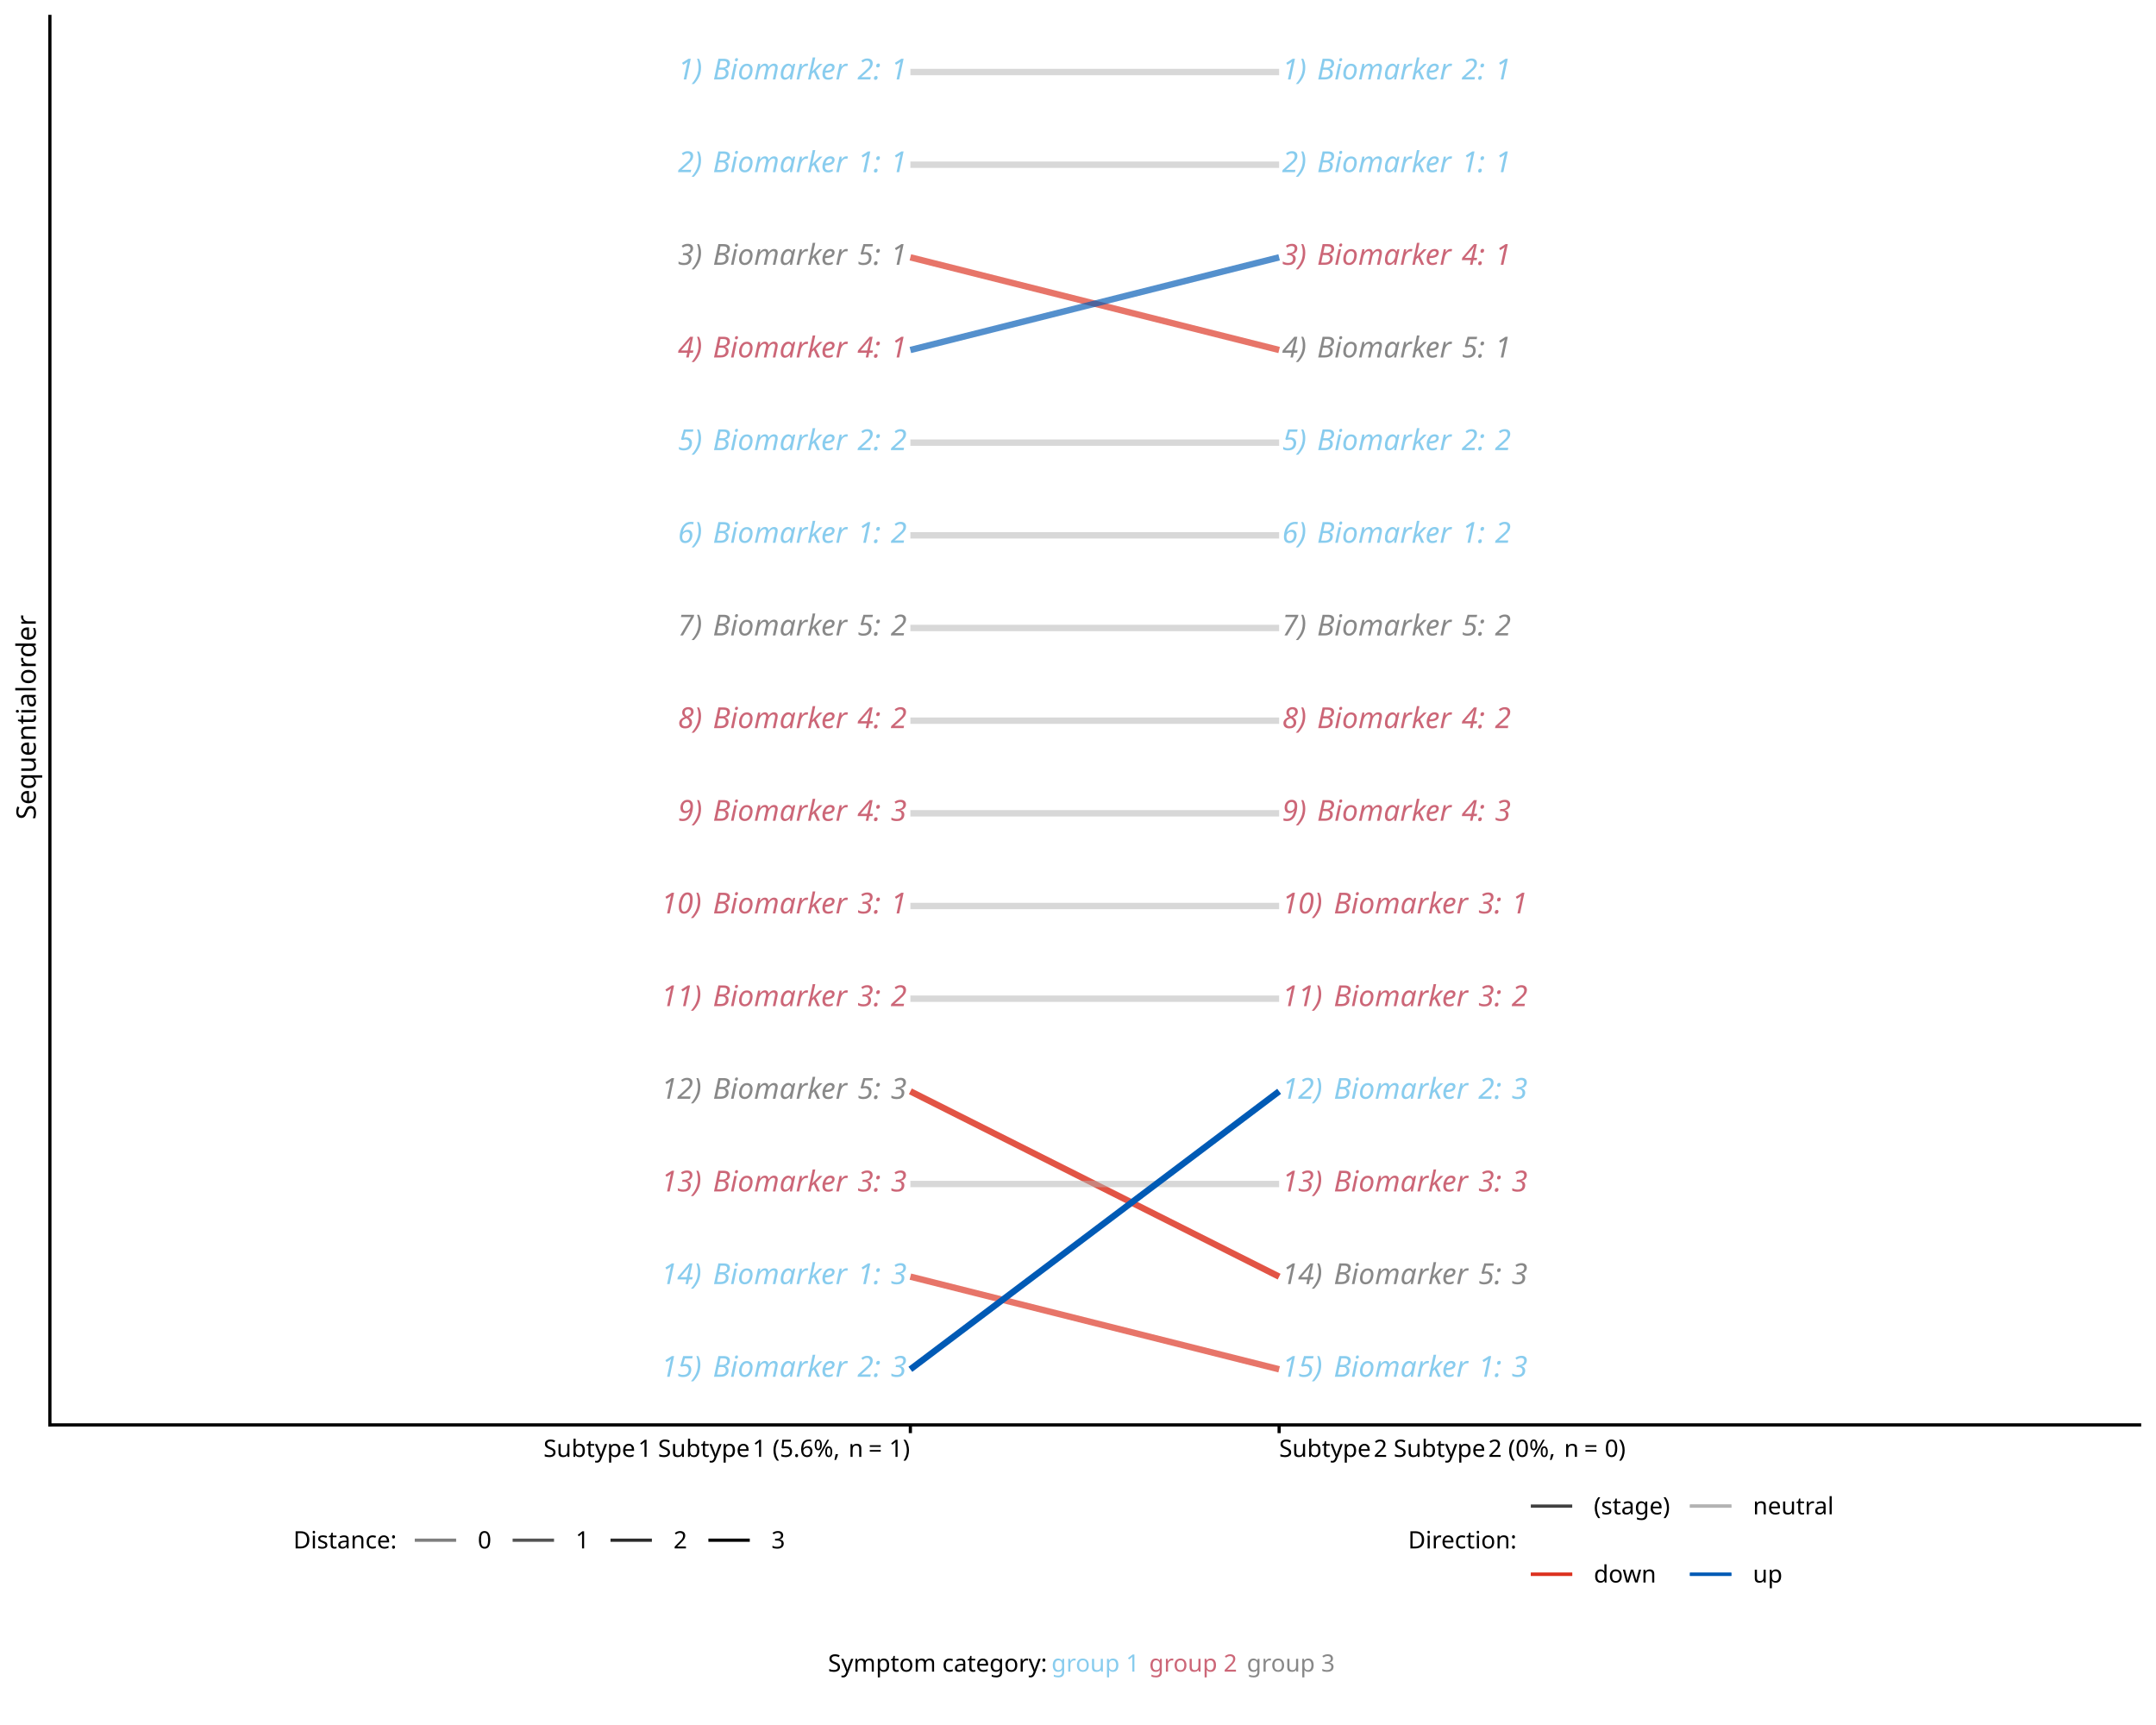
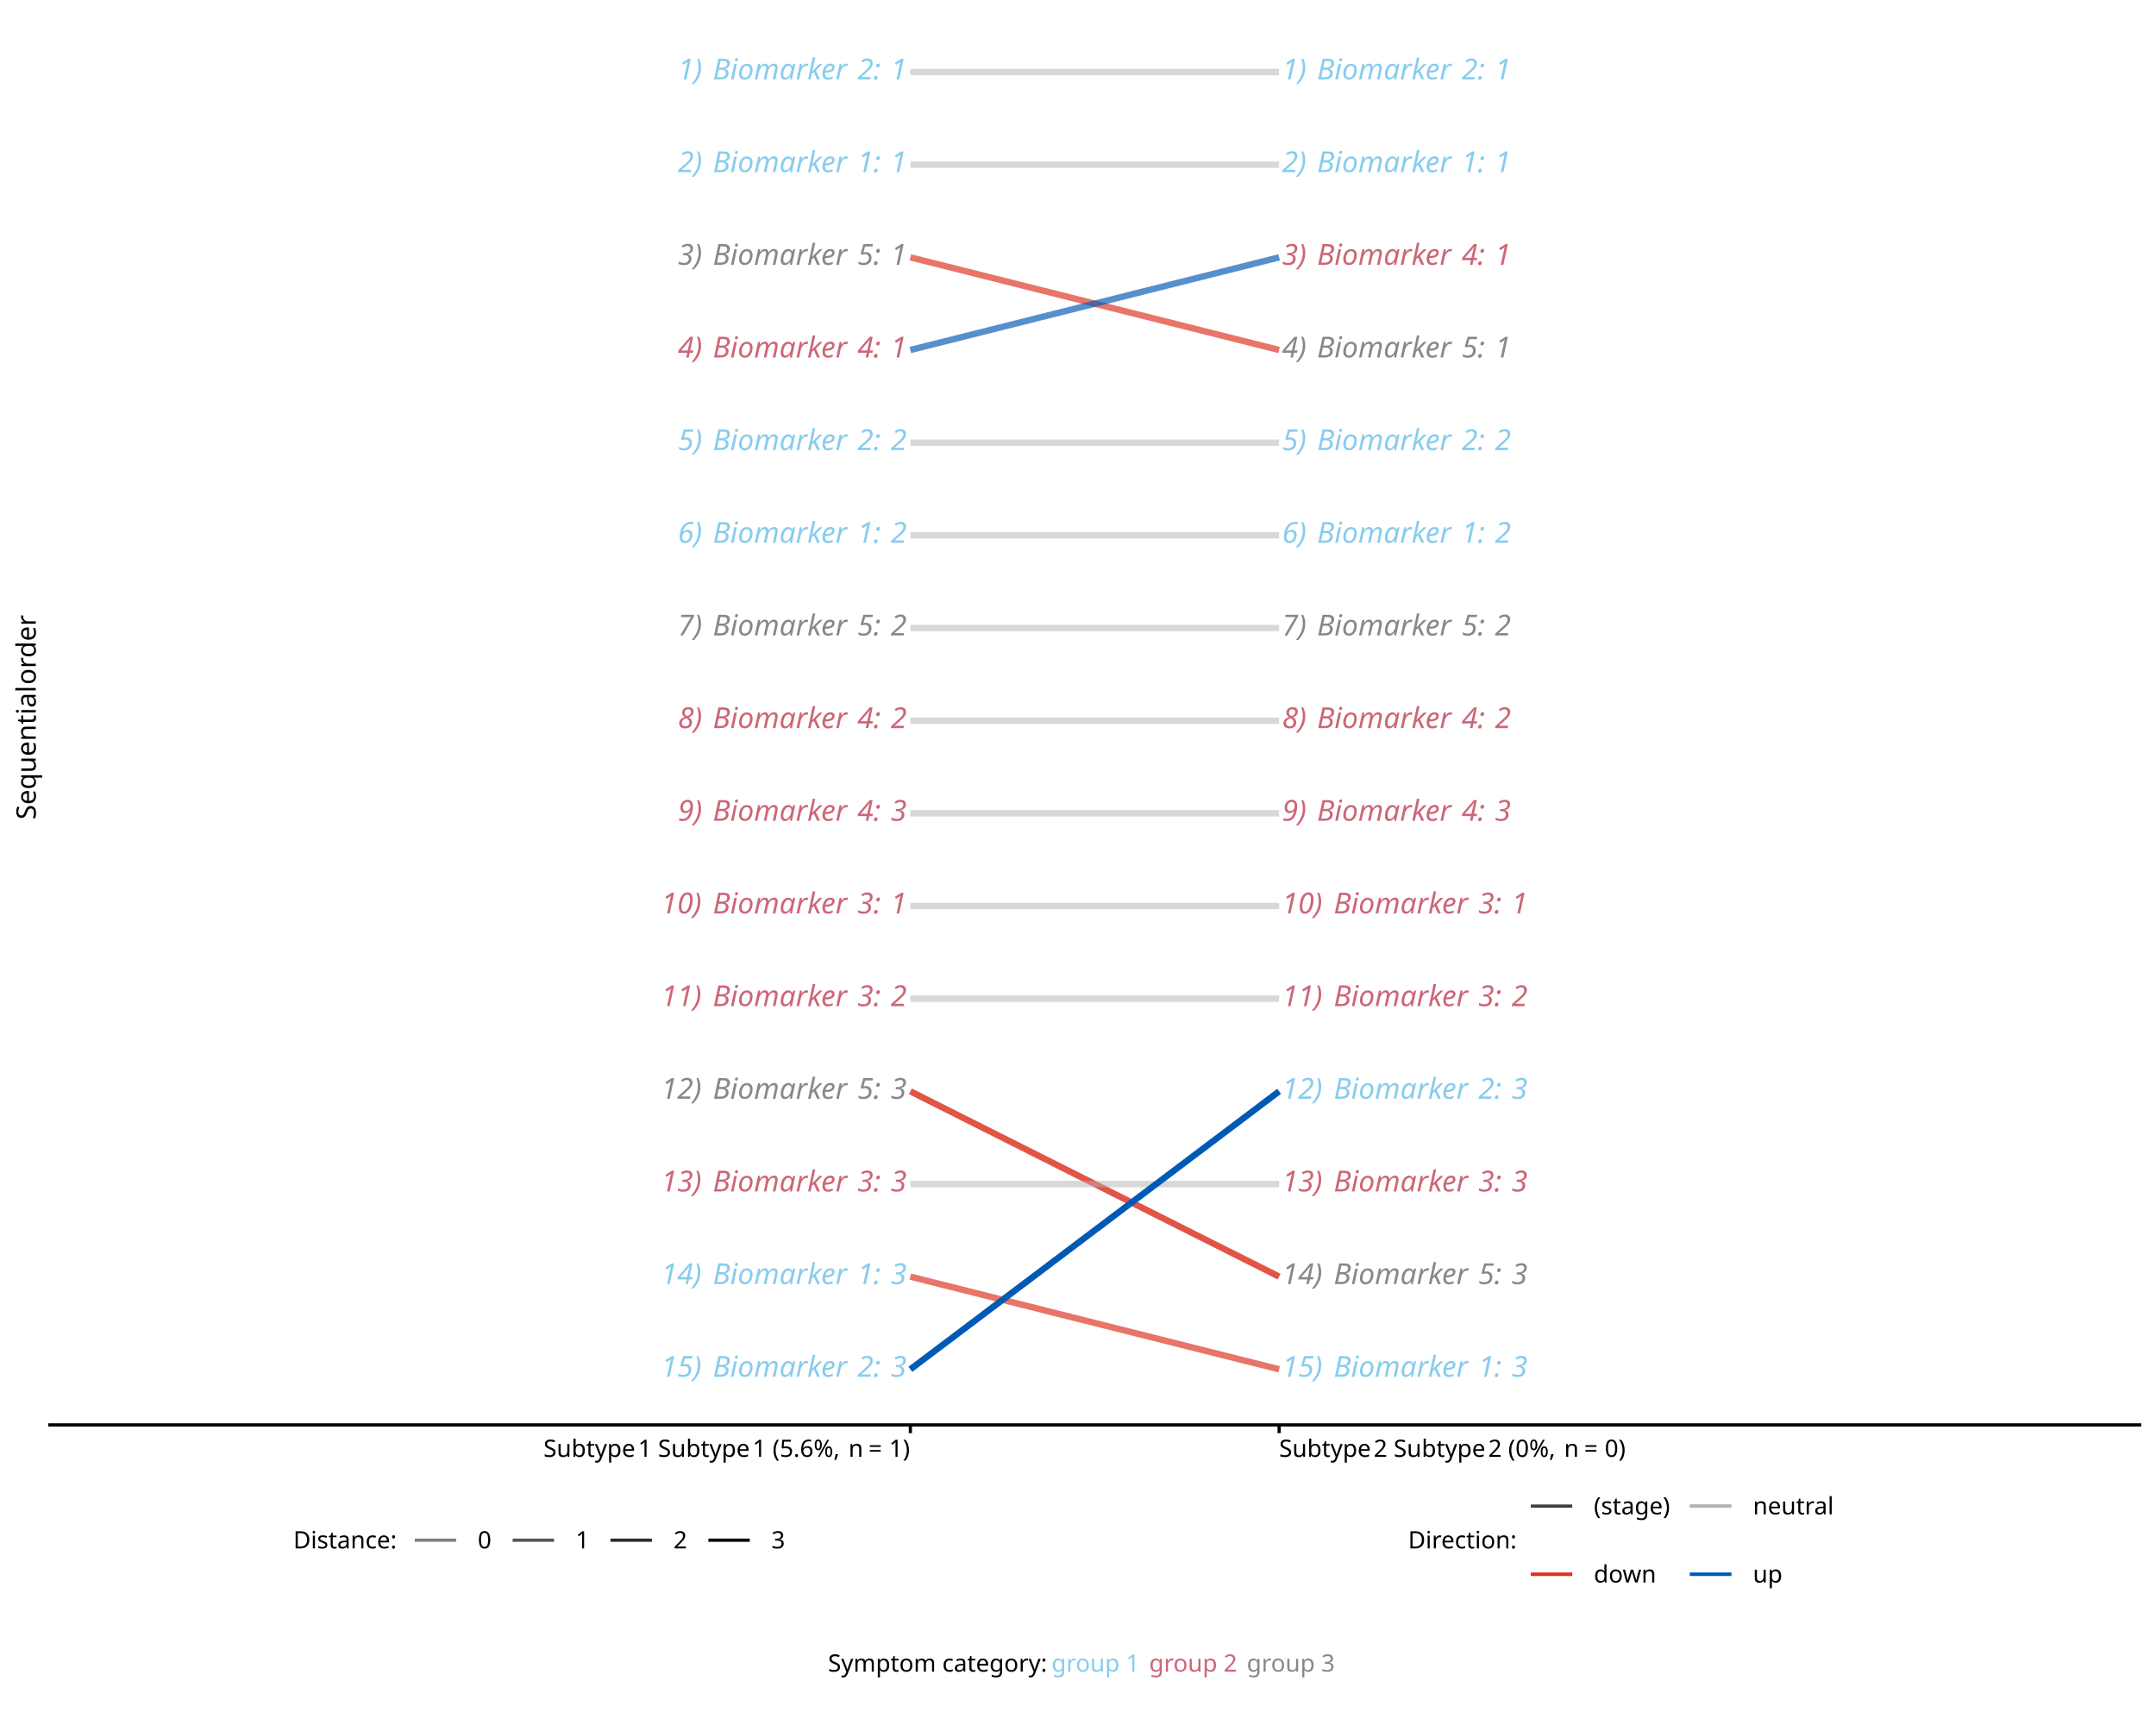
<svg xmlns="http://www.w3.org/2000/svg" class="svglite" data-engine-version="2.0" width="720.00pt" height="576.00pt" viewBox="0 0 720.00 576.00">
  <defs>
    <style type="text/css">
    .svglite line, .svglite polyline, .svglite polygon, .svglite path, .svglite rect, .svglite circle {
      fill: none;
      stroke: #000000;
      stroke-linecap: round;
      stroke-linejoin: round;
      stroke-miterlimit: 10.00;
    }
  </style>
  </defs>
  <rect width="100%" height="100%" style="stroke: none; fill: #FFFFFF;" />
  <defs>
    <clipPath id="cpMC4wMHw3MjAuMDB8MC4wMHw1NzYuMDA=">
      <rect x="0.00" y="0.00" width="720.00" height="576.00" />
    </clipPath>
  </defs>
  <g clip-path="url(#cpMC4wMHw3MjAuMDB8MC4wMHw1NzYuMDA=)">
</g>
  <defs>
    <clipPath id="cpMC4wMHw3MjAuMDB8MC4wMHw0OTMuNzE=">
      <rect x="0.00" y="0.00" width="720.00" height="493.71" />
    </clipPath>
  </defs>
  <g clip-path="url(#cpMC4wMHw3MjAuMDB8MC4wMHw0OTMuNzE=)">
</g>
  <g clip-path="url(#cpMC4wMHw3MjAuMDB8MC4wMHw1NzYuMDA=)">
</g>
  <g clip-path="url(#cpMC4wMHw3MjAuMDB8MC4wMHw0OTMuNzE=)">
    <rect x="0.00" y="-0" width="720.00" height="493.71" style="stroke-width: 1.07; stroke: #FFFFFF; fill: #FFFFFF;" />
  </g>
  <g clip-path="url(#cpMC4wMHw3MjAuMDB8MC4wMHw1NzYuMDA=)">
</g>
  <defs>
    <clipPath id="cpMTYuNjZ8NzE0LjUyfDUuNDh8NDc1Ljgw">
      <rect x="16.66" y="5.48" width="697.86" height="470.32" />
    </clipPath>
  </defs>
  <g clip-path="url(#cpMTYuNjZ8NzE0LjUyfDUuNDh8NDc1Ljgw)">
    <rect x="16.66" y="5.48" width="697.86" height="470.32" style="stroke-width: 1.07; stroke: none; fill: #FFFFFF;" />
    <text x="226.38" y="26.53" style="font-size: 9.67px; font-style: italic; fill: #88CCEE; font-family: sans;" textLength="8.60px" lengthAdjust="spacingAndGlyphs">1)</text>
    <text x="238.05" y="26.53" style="font-size: 9.67px; font-style: italic; fill: #88CCEE; font-family: sans;" textLength="44.09px" lengthAdjust="spacingAndGlyphs">Biomarker</text>
    <text x="286.34" y="26.53" style="font-size: 9.67px; font-style: italic; fill: #88CCEE; font-family: sans;" textLength="8.07px" lengthAdjust="spacingAndGlyphs">2:</text>
    <text x="297.46" y="26.53" style="font-size: 9.67px; font-style: italic; fill: #88CCEE; font-family: sans;" textLength="5.38px" lengthAdjust="spacingAndGlyphs">1</text>
    <text x="428.16" y="26.53" style="font-size: 9.67px; font-style: italic; fill: #88CCEE; font-family: sans;" textLength="8.60px" lengthAdjust="spacingAndGlyphs">1)</text>
    <text x="439.83" y="26.53" style="font-size: 9.67px; font-style: italic; fill: #88CCEE; font-family: sans;" textLength="44.09px" lengthAdjust="spacingAndGlyphs">Biomarker</text>
    <text x="488.12" y="26.53" style="font-size: 9.67px; font-style: italic; fill: #88CCEE; font-family: sans;" textLength="8.07px" lengthAdjust="spacingAndGlyphs">2:</text>
    <text x="499.24" y="26.53" style="font-size: 9.67px; font-style: italic; fill: #88CCEE; font-family: sans;" textLength="5.38px" lengthAdjust="spacingAndGlyphs">1</text>
    <text x="226.38" y="57.48" style="font-size: 9.67px; font-style: italic; fill: #88CCEE; font-family: sans;" textLength="8.60px" lengthAdjust="spacingAndGlyphs">2)</text>
    <text x="238.05" y="57.48" style="font-size: 9.67px; font-style: italic; fill: #88CCEE; font-family: sans;" textLength="44.09px" lengthAdjust="spacingAndGlyphs">Biomarker</text>
    <text x="286.34" y="57.48" style="font-size: 9.67px; font-style: italic; fill: #88CCEE; font-family: sans;" textLength="8.07px" lengthAdjust="spacingAndGlyphs">1:</text>
    <text x="297.46" y="57.48" style="font-size: 9.67px; font-style: italic; fill: #88CCEE; font-family: sans;" textLength="5.38px" lengthAdjust="spacingAndGlyphs">1</text>
    <text x="428.16" y="57.48" style="font-size: 9.67px; font-style: italic; fill: #88CCEE; font-family: sans;" textLength="8.60px" lengthAdjust="spacingAndGlyphs">2)</text>
    <text x="439.83" y="57.48" style="font-size: 9.67px; font-style: italic; fill: #88CCEE; font-family: sans;" textLength="44.09px" lengthAdjust="spacingAndGlyphs">Biomarker</text>
    <text x="488.12" y="57.48" style="font-size: 9.67px; font-style: italic; fill: #88CCEE; font-family: sans;" textLength="8.07px" lengthAdjust="spacingAndGlyphs">1:</text>
    <text x="499.24" y="57.48" style="font-size: 9.67px; font-style: italic; fill: #88CCEE; font-family: sans;" textLength="5.38px" lengthAdjust="spacingAndGlyphs">1</text>
    <text x="226.38" y="88.42" style="font-size: 9.67px; font-style: italic; fill: #888888; font-family: sans;" textLength="8.60px" lengthAdjust="spacingAndGlyphs">3)</text>
    <text x="238.05" y="88.42" style="font-size: 9.67px; font-style: italic; fill: #888888; font-family: sans;" textLength="44.09px" lengthAdjust="spacingAndGlyphs">Biomarker</text>
    <text x="286.34" y="88.42" style="font-size: 9.67px; font-style: italic; fill: #888888; font-family: sans;" textLength="8.07px" lengthAdjust="spacingAndGlyphs">5:</text>
    <text x="297.46" y="88.42" style="font-size: 9.67px; font-style: italic; fill: #888888; font-family: sans;" textLength="5.38px" lengthAdjust="spacingAndGlyphs">1</text>
    <text x="428.16" y="119.36" style="font-size: 9.67px; font-style: italic; fill: #888888; font-family: sans;" textLength="8.60px" lengthAdjust="spacingAndGlyphs">4)</text>
    <text x="439.83" y="119.36" style="font-size: 9.67px; font-style: italic; fill: #888888; font-family: sans;" textLength="44.09px" lengthAdjust="spacingAndGlyphs">Biomarker</text>
    <text x="488.12" y="119.36" style="font-size: 9.67px; font-style: italic; fill: #888888; font-family: sans;" textLength="8.07px" lengthAdjust="spacingAndGlyphs">5:</text>
    <text x="499.24" y="119.36" style="font-size: 9.67px; font-style: italic; fill: #888888; font-family: sans;" textLength="5.38px" lengthAdjust="spacingAndGlyphs">1</text>
    <text x="226.38" y="119.36" style="font-size: 9.67px; font-style: italic; fill: #CC6677; font-family: sans;" textLength="8.60px" lengthAdjust="spacingAndGlyphs">4)</text>
    <text x="238.05" y="119.36" style="font-size: 9.67px; font-style: italic; fill: #CC6677; font-family: sans;" textLength="44.09px" lengthAdjust="spacingAndGlyphs">Biomarker</text>
    <text x="286.34" y="119.36" style="font-size: 9.67px; font-style: italic; fill: #CC6677; font-family: sans;" textLength="8.07px" lengthAdjust="spacingAndGlyphs">4:</text>
    <text x="297.46" y="119.36" style="font-size: 9.67px; font-style: italic; fill: #CC6677; font-family: sans;" textLength="5.38px" lengthAdjust="spacingAndGlyphs">1</text>
    <text x="428.16" y="88.42" style="font-size: 9.67px; font-style: italic; fill: #CC6677; font-family: sans;" textLength="8.60px" lengthAdjust="spacingAndGlyphs">3)</text>
    <text x="439.83" y="88.42" style="font-size: 9.67px; font-style: italic; fill: #CC6677; font-family: sans;" textLength="44.09px" lengthAdjust="spacingAndGlyphs">Biomarker</text>
    <text x="488.12" y="88.42" style="font-size: 9.67px; font-style: italic; fill: #CC6677; font-family: sans;" textLength="8.07px" lengthAdjust="spacingAndGlyphs">4:</text>
    <text x="499.24" y="88.42" style="font-size: 9.67px; font-style: italic; fill: #CC6677; font-family: sans;" textLength="5.38px" lengthAdjust="spacingAndGlyphs">1</text>
    <text x="226.38" y="150.30" style="font-size: 9.67px; font-style: italic; fill: #88CCEE; font-family: sans;" textLength="8.60px" lengthAdjust="spacingAndGlyphs">5)</text>
    <text x="238.05" y="150.30" style="font-size: 9.67px; font-style: italic; fill: #88CCEE; font-family: sans;" textLength="44.09px" lengthAdjust="spacingAndGlyphs">Biomarker</text>
    <text x="286.34" y="150.30" style="font-size: 9.67px; font-style: italic; fill: #88CCEE; font-family: sans;" textLength="8.07px" lengthAdjust="spacingAndGlyphs">2:</text>
    <text x="297.46" y="150.30" style="font-size: 9.67px; font-style: italic; fill: #88CCEE; font-family: sans;" textLength="5.38px" lengthAdjust="spacingAndGlyphs">2</text>
    <text x="428.16" y="150.30" style="font-size: 9.67px; font-style: italic; fill: #88CCEE; font-family: sans;" textLength="8.60px" lengthAdjust="spacingAndGlyphs">5)</text>
    <text x="439.83" y="150.30" style="font-size: 9.67px; font-style: italic; fill: #88CCEE; font-family: sans;" textLength="44.09px" lengthAdjust="spacingAndGlyphs">Biomarker</text>
    <text x="488.12" y="150.30" style="font-size: 9.67px; font-style: italic; fill: #88CCEE; font-family: sans;" textLength="8.07px" lengthAdjust="spacingAndGlyphs">2:</text>
    <text x="499.24" y="150.30" style="font-size: 9.67px; font-style: italic; fill: #88CCEE; font-family: sans;" textLength="5.38px" lengthAdjust="spacingAndGlyphs">2</text>
    <text x="226.38" y="181.25" style="font-size: 9.67px; font-style: italic; fill: #88CCEE; font-family: sans;" textLength="8.60px" lengthAdjust="spacingAndGlyphs">6)</text>
    <text x="238.05" y="181.25" style="font-size: 9.67px; font-style: italic; fill: #88CCEE; font-family: sans;" textLength="44.09px" lengthAdjust="spacingAndGlyphs">Biomarker</text>
    <text x="286.34" y="181.25" style="font-size: 9.67px; font-style: italic; fill: #88CCEE; font-family: sans;" textLength="8.07px" lengthAdjust="spacingAndGlyphs">1:</text>
    <text x="297.46" y="181.25" style="font-size: 9.67px; font-style: italic; fill: #88CCEE; font-family: sans;" textLength="5.38px" lengthAdjust="spacingAndGlyphs">2</text>
    <text x="428.16" y="181.25" style="font-size: 9.67px; font-style: italic; fill: #88CCEE; font-family: sans;" textLength="8.60px" lengthAdjust="spacingAndGlyphs">6)</text>
    <text x="439.83" y="181.25" style="font-size: 9.67px; font-style: italic; fill: #88CCEE; font-family: sans;" textLength="44.09px" lengthAdjust="spacingAndGlyphs">Biomarker</text>
    <text x="488.12" y="181.25" style="font-size: 9.67px; font-style: italic; fill: #88CCEE; font-family: sans;" textLength="8.07px" lengthAdjust="spacingAndGlyphs">1:</text>
    <text x="499.24" y="181.25" style="font-size: 9.67px; font-style: italic; fill: #88CCEE; font-family: sans;" textLength="5.38px" lengthAdjust="spacingAndGlyphs">2</text>
    <text x="226.38" y="212.19" style="font-size: 9.67px; font-style: italic; fill: #888888; font-family: sans;" textLength="8.60px" lengthAdjust="spacingAndGlyphs">7)</text>
    <text x="238.05" y="212.19" style="font-size: 9.67px; font-style: italic; fill: #888888; font-family: sans;" textLength="44.09px" lengthAdjust="spacingAndGlyphs">Biomarker</text>
    <text x="286.34" y="212.19" style="font-size: 9.67px; font-style: italic; fill: #888888; font-family: sans;" textLength="8.07px" lengthAdjust="spacingAndGlyphs">5:</text>
    <text x="297.46" y="212.19" style="font-size: 9.67px; font-style: italic; fill: #888888; font-family: sans;" textLength="5.38px" lengthAdjust="spacingAndGlyphs">2</text>
    <text x="428.16" y="212.19" style="font-size: 9.67px; font-style: italic; fill: #888888; font-family: sans;" textLength="8.60px" lengthAdjust="spacingAndGlyphs">7)</text>
    <text x="439.83" y="212.19" style="font-size: 9.67px; font-style: italic; fill: #888888; font-family: sans;" textLength="44.09px" lengthAdjust="spacingAndGlyphs">Biomarker</text>
    <text x="488.12" y="212.19" style="font-size: 9.67px; font-style: italic; fill: #888888; font-family: sans;" textLength="8.07px" lengthAdjust="spacingAndGlyphs">5:</text>
    <text x="499.24" y="212.19" style="font-size: 9.67px; font-style: italic; fill: #888888; font-family: sans;" textLength="5.38px" lengthAdjust="spacingAndGlyphs">2</text>
    <text x="226.38" y="243.13" style="font-size: 9.67px; font-style: italic; fill: #CC6677; font-family: sans;" textLength="8.60px" lengthAdjust="spacingAndGlyphs">8)</text>
    <text x="238.05" y="243.13" style="font-size: 9.67px; font-style: italic; fill: #CC6677; font-family: sans;" textLength="44.09px" lengthAdjust="spacingAndGlyphs">Biomarker</text>
    <text x="286.34" y="243.13" style="font-size: 9.67px; font-style: italic; fill: #CC6677; font-family: sans;" textLength="8.07px" lengthAdjust="spacingAndGlyphs">4:</text>
    <text x="297.46" y="243.13" style="font-size: 9.67px; font-style: italic; fill: #CC6677; font-family: sans;" textLength="5.38px" lengthAdjust="spacingAndGlyphs">2</text>
    <text x="428.16" y="243.13" style="font-size: 9.67px; font-style: italic; fill: #CC6677; font-family: sans;" textLength="8.60px" lengthAdjust="spacingAndGlyphs">8)</text>
    <text x="439.83" y="243.13" style="font-size: 9.67px; font-style: italic; fill: #CC6677; font-family: sans;" textLength="44.09px" lengthAdjust="spacingAndGlyphs">Biomarker</text>
    <text x="488.12" y="243.13" style="font-size: 9.67px; font-style: italic; fill: #CC6677; font-family: sans;" textLength="8.07px" lengthAdjust="spacingAndGlyphs">4:</text>
    <text x="499.24" y="243.13" style="font-size: 9.67px; font-style: italic; fill: #CC6677; font-family: sans;" textLength="5.38px" lengthAdjust="spacingAndGlyphs">2</text>
    <text x="226.38" y="274.07" style="font-size: 9.67px; font-style: italic; fill: #CC6677; font-family: sans;" textLength="8.60px" lengthAdjust="spacingAndGlyphs">9)</text>
    <text x="238.05" y="274.07" style="font-size: 9.67px; font-style: italic; fill: #CC6677; font-family: sans;" textLength="44.09px" lengthAdjust="spacingAndGlyphs">Biomarker</text>
    <text x="286.34" y="274.07" style="font-size: 9.67px; font-style: italic; fill: #CC6677; font-family: sans;" textLength="8.07px" lengthAdjust="spacingAndGlyphs">4:</text>
    <text x="297.46" y="274.07" style="font-size: 9.67px; font-style: italic; fill: #CC6677; font-family: sans;" textLength="5.38px" lengthAdjust="spacingAndGlyphs">3</text>
    <text x="428.16" y="274.07" style="font-size: 9.67px; font-style: italic; fill: #CC6677; font-family: sans;" textLength="8.60px" lengthAdjust="spacingAndGlyphs">9)</text>
    <text x="439.83" y="274.07" style="font-size: 9.67px; font-style: italic; fill: #CC6677; font-family: sans;" textLength="44.09px" lengthAdjust="spacingAndGlyphs">Biomarker</text>
    <text x="488.12" y="274.07" style="font-size: 9.67px; font-style: italic; fill: #CC6677; font-family: sans;" textLength="8.07px" lengthAdjust="spacingAndGlyphs">4:</text>
    <text x="499.24" y="274.07" style="font-size: 9.67px; font-style: italic; fill: #CC6677; font-family: sans;" textLength="5.38px" lengthAdjust="spacingAndGlyphs">3</text>
    <text x="220.82" y="305.01" style="font-size: 9.67px; font-style: italic; fill: #CC6677; font-family: sans;" textLength="13.98px" lengthAdjust="spacingAndGlyphs">10)</text>
    <text x="238.05" y="305.01" style="font-size: 9.67px; font-style: italic; fill: #CC6677; font-family: sans;" textLength="44.09px" lengthAdjust="spacingAndGlyphs">Biomarker</text>
    <text x="286.34" y="305.01" style="font-size: 9.67px; font-style: italic; fill: #CC6677; font-family: sans;" textLength="8.07px" lengthAdjust="spacingAndGlyphs">3:</text>
    <text x="297.46" y="305.01" style="font-size: 9.67px; font-style: italic; fill: #CC6677; font-family: sans;" textLength="5.38px" lengthAdjust="spacingAndGlyphs">1</text>
    <text x="428.16" y="305.01" style="font-size: 9.67px; font-style: italic; fill: #CC6677; font-family: sans;" textLength="13.98px" lengthAdjust="spacingAndGlyphs">10)</text>
    <text x="445.39" y="305.01" style="font-size: 9.67px; font-style: italic; fill: #CC6677; font-family: sans;" textLength="44.09px" lengthAdjust="spacingAndGlyphs">Biomarker</text>
    <text x="493.68" y="305.01" style="font-size: 9.67px; font-style: italic; fill: #CC6677; font-family: sans;" textLength="8.07px" lengthAdjust="spacingAndGlyphs">3:</text>
    <text x="504.80" y="305.01" style="font-size: 9.67px; font-style: italic; fill: #CC6677; font-family: sans;" textLength="5.38px" lengthAdjust="spacingAndGlyphs">1</text>
    <text x="220.82" y="335.96" style="font-size: 9.67px; font-style: italic; fill: #CC6677; font-family: sans;" textLength="13.98px" lengthAdjust="spacingAndGlyphs">11)</text>
    <text x="238.05" y="335.96" style="font-size: 9.67px; font-style: italic; fill: #CC6677; font-family: sans;" textLength="44.09px" lengthAdjust="spacingAndGlyphs">Biomarker</text>
    <text x="286.34" y="335.96" style="font-size: 9.67px; font-style: italic; fill: #CC6677; font-family: sans;" textLength="8.07px" lengthAdjust="spacingAndGlyphs">3:</text>
    <text x="297.46" y="335.96" style="font-size: 9.67px; font-style: italic; fill: #CC6677; font-family: sans;" textLength="5.38px" lengthAdjust="spacingAndGlyphs">2</text>
    <text x="428.16" y="335.96" style="font-size: 9.67px; font-style: italic; fill: #CC6677; font-family: sans;" textLength="13.98px" lengthAdjust="spacingAndGlyphs">11)</text>
    <text x="445.39" y="335.96" style="font-size: 9.67px; font-style: italic; fill: #CC6677; font-family: sans;" textLength="44.09px" lengthAdjust="spacingAndGlyphs">Biomarker</text>
    <text x="493.68" y="335.96" style="font-size: 9.67px; font-style: italic; fill: #CC6677; font-family: sans;" textLength="8.07px" lengthAdjust="spacingAndGlyphs">3:</text>
    <text x="504.80" y="335.96" style="font-size: 9.67px; font-style: italic; fill: #CC6677; font-family: sans;" textLength="5.38px" lengthAdjust="spacingAndGlyphs">2</text>
    <text x="220.82" y="366.90" style="font-size: 9.67px; font-style: italic; fill: #888888; font-family: sans;" textLength="13.98px" lengthAdjust="spacingAndGlyphs">12)</text>
    <text x="238.05" y="366.90" style="font-size: 9.67px; font-style: italic; fill: #888888; font-family: sans;" textLength="44.09px" lengthAdjust="spacingAndGlyphs">Biomarker</text>
    <text x="286.34" y="366.90" style="font-size: 9.67px; font-style: italic; fill: #888888; font-family: sans;" textLength="8.07px" lengthAdjust="spacingAndGlyphs">5:</text>
    <text x="297.46" y="366.90" style="font-size: 9.67px; font-style: italic; fill: #888888; font-family: sans;" textLength="5.38px" lengthAdjust="spacingAndGlyphs">3</text>
    <text x="428.16" y="428.78" style="font-size: 9.67px; font-style: italic; fill: #888888; font-family: sans;" textLength="13.98px" lengthAdjust="spacingAndGlyphs">14)</text>
    <text x="445.39" y="428.78" style="font-size: 9.67px; font-style: italic; fill: #888888; font-family: sans;" textLength="44.09px" lengthAdjust="spacingAndGlyphs">Biomarker</text>
    <text x="493.68" y="428.78" style="font-size: 9.67px; font-style: italic; fill: #888888; font-family: sans;" textLength="8.07px" lengthAdjust="spacingAndGlyphs">5:</text>
    <text x="504.80" y="428.78" style="font-size: 9.67px; font-style: italic; fill: #888888; font-family: sans;" textLength="5.38px" lengthAdjust="spacingAndGlyphs">3</text>
    <text x="220.82" y="397.84" style="font-size: 9.67px; font-style: italic; fill: #CC6677; font-family: sans;" textLength="13.98px" lengthAdjust="spacingAndGlyphs">13)</text>
    <text x="238.05" y="397.84" style="font-size: 9.67px; font-style: italic; fill: #CC6677; font-family: sans;" textLength="44.09px" lengthAdjust="spacingAndGlyphs">Biomarker</text>
    <text x="286.34" y="397.84" style="font-size: 9.67px; font-style: italic; fill: #CC6677; font-family: sans;" textLength="8.07px" lengthAdjust="spacingAndGlyphs">3:</text>
    <text x="297.46" y="397.84" style="font-size: 9.67px; font-style: italic; fill: #CC6677; font-family: sans;" textLength="5.38px" lengthAdjust="spacingAndGlyphs">3</text>
    <text x="428.16" y="397.84" style="font-size: 9.67px; font-style: italic; fill: #CC6677; font-family: sans;" textLength="13.98px" lengthAdjust="spacingAndGlyphs">13)</text>
    <text x="445.39" y="397.84" style="font-size: 9.67px; font-style: italic; fill: #CC6677; font-family: sans;" textLength="44.09px" lengthAdjust="spacingAndGlyphs">Biomarker</text>
    <text x="493.68" y="397.84" style="font-size: 9.67px; font-style: italic; fill: #CC6677; font-family: sans;" textLength="8.07px" lengthAdjust="spacingAndGlyphs">3:</text>
    <text x="504.80" y="397.84" style="font-size: 9.67px; font-style: italic; fill: #CC6677; font-family: sans;" textLength="5.38px" lengthAdjust="spacingAndGlyphs">3</text>
    <text x="220.82" y="428.78" style="font-size: 9.67px; font-style: italic; fill: #88CCEE; font-family: sans;" textLength="13.98px" lengthAdjust="spacingAndGlyphs">14)</text>
    <text x="238.05" y="428.78" style="font-size: 9.67px; font-style: italic; fill: #88CCEE; font-family: sans;" textLength="44.09px" lengthAdjust="spacingAndGlyphs">Biomarker</text>
    <text x="286.34" y="428.78" style="font-size: 9.67px; font-style: italic; fill: #88CCEE; font-family: sans;" textLength="8.07px" lengthAdjust="spacingAndGlyphs">1:</text>
    <text x="297.46" y="428.78" style="font-size: 9.67px; font-style: italic; fill: #88CCEE; font-family: sans;" textLength="5.38px" lengthAdjust="spacingAndGlyphs">3</text>
    <text x="428.16" y="459.72" style="font-size: 9.67px; font-style: italic; fill: #88CCEE; font-family: sans;" textLength="13.98px" lengthAdjust="spacingAndGlyphs">15)</text>
    <text x="445.39" y="459.72" style="font-size: 9.67px; font-style: italic; fill: #88CCEE; font-family: sans;" textLength="44.09px" lengthAdjust="spacingAndGlyphs">Biomarker</text>
    <text x="493.68" y="459.72" style="font-size: 9.67px; font-style: italic; fill: #88CCEE; font-family: sans;" textLength="8.07px" lengthAdjust="spacingAndGlyphs">1:</text>
    <text x="504.80" y="459.72" style="font-size: 9.67px; font-style: italic; fill: #88CCEE; font-family: sans;" textLength="5.38px" lengthAdjust="spacingAndGlyphs">3</text>
    <text x="220.82" y="459.72" style="font-size: 9.67px; font-style: italic; fill: #88CCEE; font-family: sans;" textLength="13.98px" lengthAdjust="spacingAndGlyphs">15)</text>
    <text x="238.05" y="459.72" style="font-size: 9.67px; font-style: italic; fill: #88CCEE; font-family: sans;" textLength="44.09px" lengthAdjust="spacingAndGlyphs">Biomarker</text>
    <text x="286.34" y="459.72" style="font-size: 9.67px; font-style: italic; fill: #88CCEE; font-family: sans;" textLength="8.07px" lengthAdjust="spacingAndGlyphs">2:</text>
    <text x="297.46" y="459.72" style="font-size: 9.67px; font-style: italic; fill: #88CCEE; font-family: sans;" textLength="5.38px" lengthAdjust="spacingAndGlyphs">3</text>
    <text x="428.16" y="366.90" style="font-size: 9.67px; font-style: italic; fill: #88CCEE; font-family: sans;" textLength="13.98px" lengthAdjust="spacingAndGlyphs">12)</text>
    <text x="445.39" y="366.90" style="font-size: 9.67px; font-style: italic; fill: #88CCEE; font-family: sans;" textLength="44.09px" lengthAdjust="spacingAndGlyphs">Biomarker</text>
    <text x="493.68" y="366.90" style="font-size: 9.67px; font-style: italic; fill: #88CCEE; font-family: sans;" textLength="8.07px" lengthAdjust="spacingAndGlyphs">2:</text>
    <text x="504.80" y="366.90" style="font-size: 9.67px; font-style: italic; fill: #88CCEE; font-family: sans;" textLength="5.38px" lengthAdjust="spacingAndGlyphs">3</text>
    <polyline points="304.02,24.04 427.17,24.04 " style="stroke-width: 2.13; stroke: #B3B3B3; stroke-opacity: 0.50; stroke-linecap: butt;" />
    <polyline points="304.02,54.99 427.17,54.99 " style="stroke-width: 2.13; stroke: #B3B3B3; stroke-opacity: 0.50; stroke-linecap: butt;" />
    <polyline points="304.02,85.93 427.17,116.87 " style="stroke-width: 2.13; stroke: #DC3220; stroke-opacity: 0.67; stroke-linecap: butt;" />
    <polyline points="304.02,116.87 427.17,85.93 " style="stroke-width: 2.13; stroke: #005AB5; stroke-opacity: 0.67; stroke-linecap: butt;" />
    <polyline points="304.02,147.81 427.17,147.81 " style="stroke-width: 2.13; stroke: #B3B3B3; stroke-opacity: 0.50; stroke-linecap: butt;" />
    <polyline points="304.02,178.76 427.17,178.76 " style="stroke-width: 2.13; stroke: #B3B3B3; stroke-opacity: 0.50; stroke-linecap: butt;" />
    <polyline points="304.02,209.70 427.17,209.70 " style="stroke-width: 2.13; stroke: #B3B3B3; stroke-opacity: 0.50; stroke-linecap: butt;" />
    <polyline points="304.02,240.64 427.17,240.64 " style="stroke-width: 2.13; stroke: #B3B3B3; stroke-opacity: 0.50; stroke-linecap: butt;" />
    <polyline points="304.02,271.58 427.17,271.58 " style="stroke-width: 2.13; stroke: #B3B3B3; stroke-opacity: 0.50; stroke-linecap: butt;" />
    <polyline points="304.02,302.52 427.17,302.52 " style="stroke-width: 2.13; stroke: #B3B3B3; stroke-opacity: 0.50; stroke-linecap: butt;" />
    <polyline points="304.02,333.47 427.17,333.47 " style="stroke-width: 2.13; stroke: #B3B3B3; stroke-opacity: 0.50; stroke-linecap: butt;" />
    <polyline points="304.02,364.41 427.17,426.29 " style="stroke-width: 2.13; stroke: #DC3220; stroke-opacity: 0.83; stroke-linecap: butt;" />
    <polyline points="304.02,395.35 427.17,395.35 " style="stroke-width: 2.13; stroke: #B3B3B3; stroke-opacity: 0.50; stroke-linecap: butt;" />
    <polyline points="304.02,426.29 427.17,457.23 " style="stroke-width: 2.13; stroke: #DC3220; stroke-opacity: 0.67; stroke-linecap: butt;" />
    <polyline points="304.02,457.23 427.17,364.41 " style="stroke-width: 2.13; stroke: #005AB5; stroke-linecap: butt;" />
  </g>
  <g clip-path="url(#cpMC4wMHw3MjAuMDB8MC4wMHw1NzYuMDA=)">
-     <polyline points="16.66,475.80 16.66,5.48 " style="stroke-width: 1.07; stroke-linecap: square;" />
    <polyline points="16.66,475.80 714.52,475.80 " style="stroke-width: 1.07; stroke-linecap: square;" />
    <polyline points="304.02,478.54 304.02,475.80 " style="stroke-width: 1.07; stroke-linecap: butt;" />
    <polyline points="427.17,478.54 427.17,475.80 " style="stroke-width: 1.07; stroke-linecap: butt;" />
    <text x="181.50" y="486.47" style="font-size: 8.00px; font-family: sans;" textLength="29.36px" lengthAdjust="spacingAndGlyphs">Subtype</text>
    <text x="213.07" y="486.47" style="font-size: 8.00px; font-family: sans;" textLength="4.45px" lengthAdjust="spacingAndGlyphs">1</text>
    <text x="219.74" y="486.47" style="font-size: 8.00px; font-family: sans;" textLength="29.36px" lengthAdjust="spacingAndGlyphs">Subtype</text>
    <text x="251.32" y="486.47" style="font-size: 8.00px; font-family: sans;" textLength="4.45px" lengthAdjust="spacingAndGlyphs">1</text>
    <text x="257.99" y="486.47" style="font-size: 8.00px; font-family: sans;" textLength="23.12px" lengthAdjust="spacingAndGlyphs">(5.6%,</text>
    <text x="283.34" y="486.47" style="font-size: 8.00px; font-family: sans;" textLength="4.45px" lengthAdjust="spacingAndGlyphs">n</text>
    <text x="290.01" y="486.47" style="font-size: 8.00px; font-family: sans;" textLength="4.68px" lengthAdjust="spacingAndGlyphs">=</text>
    <text x="296.90" y="486.47" style="font-size: 8.00px; font-family: sans;" textLength="7.11px" lengthAdjust="spacingAndGlyphs">1)</text>
    <text x="427.17" y="486.47" style="font-size: 8.00px; font-family: sans;" textLength="29.36px" lengthAdjust="spacingAndGlyphs">Subtype</text>
    <text x="458.74" y="486.47" style="font-size: 8.00px; font-family: sans;" textLength="4.45px" lengthAdjust="spacingAndGlyphs">2</text>
    <text x="465.41" y="486.47" style="font-size: 8.00px; font-family: sans;" textLength="29.36px" lengthAdjust="spacingAndGlyphs">Subtype</text>
    <text x="496.99" y="486.47" style="font-size: 8.00px; font-family: sans;" textLength="4.45px" lengthAdjust="spacingAndGlyphs">2</text>
    <text x="503.66" y="486.47" style="font-size: 8.00px; font-family: sans;" textLength="16.45px" lengthAdjust="spacingAndGlyphs">(0%,</text>
    <text x="522.33" y="486.47" style="font-size: 8.00px; font-family: sans;" textLength="4.45px" lengthAdjust="spacingAndGlyphs">n</text>
    <text x="529.01" y="486.47" style="font-size: 8.00px; font-family: sans;" textLength="4.68px" lengthAdjust="spacingAndGlyphs">=</text>
    <text x="535.90" y="486.47" style="font-size: 8.00px; font-family: sans;" textLength="7.11px" lengthAdjust="spacingAndGlyphs">0)</text>
    <text transform="translate(11.94,273.66) rotate(-90)" style="font-size: 9.00px; font-family: sans;" textLength="42.54px" lengthAdjust="spacingAndGlyphs">Sequential</text>
    <text transform="translate(11.94,228.63) rotate(-90)" style="font-size: 9.00px; font-family: sans;" textLength="21.01px" lengthAdjust="spacingAndGlyphs">order</text>
  </g>
  <defs>
    <clipPath id="cpMC4wMHw3MjAuMDB8NDkzLjcxfDU3Ni4wMA==">
      <rect x="0.00" y="493.71" width="720.00" height="82.29" />
    </clipPath>
  </defs>
  <g clip-path="url(#cpMC4wMHw3MjAuMDB8NDkzLjcxfDU3Ni4wMA==)">
</g>
  <g clip-path="url(#cpMC4wMHw3MjAuMDB8MC4wMHw1NzYuMDA=)">
</g>
  <defs>
    <clipPath id="cpMC4wMHw3MjAuMDB8NDkzLjcxfDUzNC44Ng==">
      <rect x="0.00" y="493.71" width="720.00" height="41.14" />
    </clipPath>
  </defs>
  <g clip-path="url(#cpMC4wMHw3MjAuMDB8NDkzLjcxfDUzNC44Ng==)">
</g>
  <g clip-path="url(#cpMC4wMHw3MjAuMDB8MC4wMHw1NzYuMDA=)">
    <rect x="92.47" y="500.17" width="175.05" height="28.24" style="stroke-width: 1.07; stroke: none; fill: #FFFFFF;" />
    <text x="97.95" y="517.04" style="font-size: 8.00px; font-family: sans;" textLength="33.36px" lengthAdjust="spacingAndGlyphs">Distance:</text>
    <rect x="136.78" y="505.65" width="17.28" height="17.28" style="stroke-width: 1.07; stroke: none; fill: #FFFFFF;" />
    <line x1="138.51" y1="514.29" x2="152.33" y2="514.29" style="stroke-width: 1.07; stroke: #000000; stroke-opacity: 0.50; stroke-linecap: butt;" />
    <rect x="169.46" y="505.65" width="17.28" height="17.28" style="stroke-width: 1.07; stroke: none; fill: #FFFFFF;" />
    <line x1="171.19" y1="514.29" x2="185.02" y2="514.29" style="stroke-width: 1.07; stroke: #000000; stroke-opacity: 0.67; stroke-linecap: butt;" />
    <rect x="202.15" y="505.65" width="17.28" height="17.28" style="stroke-width: 1.07; stroke: none; fill: #FFFFFF;" />
    <line x1="203.88" y1="514.29" x2="217.70" y2="514.29" style="stroke-width: 1.07; stroke: #000000; stroke-opacity: 0.83; stroke-linecap: butt;" />
    <rect x="234.84" y="505.65" width="17.28" height="17.28" style="stroke-width: 1.07; stroke: none; fill: #FFFFFF;" />
    <line x1="236.57" y1="514.29" x2="250.39" y2="514.29" style="stroke-width: 1.07; stroke-linecap: butt;" />
    <text x="159.54" y="517.04" style="font-size: 8.00px; font-family: sans;" textLength="4.45px" lengthAdjust="spacingAndGlyphs">0</text>
    <text x="192.22" y="517.04" style="font-size: 8.00px; font-family: sans;" textLength="4.45px" lengthAdjust="spacingAndGlyphs">1</text>
    <text x="224.91" y="517.04" style="font-size: 8.00px; font-family: sans;" textLength="4.45px" lengthAdjust="spacingAndGlyphs">2</text>
    <text x="257.60" y="517.04" style="font-size: 8.00px; font-family: sans;" textLength="4.45px" lengthAdjust="spacingAndGlyphs">3</text>
    <rect x="464.75" y="488.79" width="150.49" height="51.00" style="stroke-width: 1.07; stroke: none; fill: #FFFFFF;" />
    <text x="470.23" y="517.04" style="font-size: 8.00px; font-family: sans;" textLength="33.79px" lengthAdjust="spacingAndGlyphs">Direction:</text>
    <rect x="509.50" y="494.27" width="17.28" height="17.28" style="stroke-width: 1.07; stroke: none; fill: #FFFFFF;" />
    <line x1="511.22" y1="502.91" x2="525.05" y2="502.91" style="stroke-width: 1.07; stroke: #404040; stroke-linecap: butt;" />
    <rect x="509.50" y="517.03" width="17.28" height="17.28" style="stroke-width: 1.07; stroke: none; fill: #FFFFFF;" />
    <line x1="511.22" y1="525.67" x2="525.05" y2="525.67" style="stroke-width: 1.07; stroke: #DC3220; stroke-linecap: butt;" />
    <line x1="511.22" y1="525.67" x2="525.05" y2="525.67" style="stroke-width: 1.07; stroke: #DC3220; stroke-linecap: butt;" />
    <rect x="562.63" y="494.27" width="17.28" height="17.28" style="stroke-width: 1.07; stroke: none; fill: #FFFFFF;" />
    <line x1="564.36" y1="502.91" x2="578.18" y2="502.91" style="stroke-width: 1.07; stroke: #B3B3B3; stroke-linecap: butt;" />
    <line x1="564.36" y1="502.91" x2="578.18" y2="502.91" style="stroke-width: 1.07; stroke: #B3B3B3; stroke-linecap: butt;" />
    <rect x="562.63" y="517.03" width="17.28" height="17.28" style="stroke-width: 1.07; stroke: none; fill: #FFFFFF;" />
    <line x1="564.36" y1="525.67" x2="578.18" y2="525.67" style="stroke-width: 1.07; stroke: #005AB5; stroke-linecap: butt;" />
    <line x1="564.36" y1="525.67" x2="578.18" y2="525.67" style="stroke-width: 1.07; stroke: #005AB5; stroke-linecap: butt;" />
    <text x="532.26" y="505.66" style="font-size: 8.00px; font-family: sans;" textLength="24.90px" lengthAdjust="spacingAndGlyphs">(stage)</text>
    <text x="532.26" y="528.42" style="font-size: 8.00px; font-family: sans;" textLength="19.13px" lengthAdjust="spacingAndGlyphs">down</text>
    <text x="585.39" y="505.66" style="font-size: 8.00px; font-family: sans;" textLength="24.46px" lengthAdjust="spacingAndGlyphs">neutral</text>
    <text x="585.39" y="528.42" style="font-size: 8.00px; font-family: sans;" textLength="8.90px" lengthAdjust="spacingAndGlyphs">up</text>
  </g>
  <defs>
    <clipPath id="cpMC4wMHw3MjAuMDB8NTM0Ljg2fDU3Ni4wMA==">
      <rect x="0.00" y="534.86" width="720.00" height="41.14" />
    </clipPath>
  </defs>
  <g clip-path="url(#cpMC4wMHw3MjAuMDB8NTM0Ljg2fDU3Ni4wMA==)">
</g>
  <g clip-path="url(#cpMC4wMHw3MjAuMDB8MC4wMHw1NzYuMDA=)">
    <rect x="271.03" y="546.20" width="177.93" height="18.46" style="stroke-width: 1.07; stroke: none; fill: #FFFFFF;" />
    <text x="276.51" y="558.18" style="font-size: 8.00px; font-family: sans;" textLength="68.93px" lengthAdjust="spacingAndGlyphs">Symptom category:</text>
    <text x="351.14" y="558.18" style="font-size: 8.00px; fill: #88CCEE; font-family: sans;" textLength="27.13px" lengthAdjust="spacingAndGlyphs">group 1</text>
    <text x="383.75" y="558.18" style="font-size: 8.00px; fill: #CC6677; font-family: sans;" textLength="27.13px" lengthAdjust="spacingAndGlyphs">group 2</text>
    <text x="416.36" y="558.18" style="font-size: 8.00px; fill: #888888; font-family: sans;" textLength="27.13px" lengthAdjust="spacingAndGlyphs">group 3</text>
  </g>
</svg>
